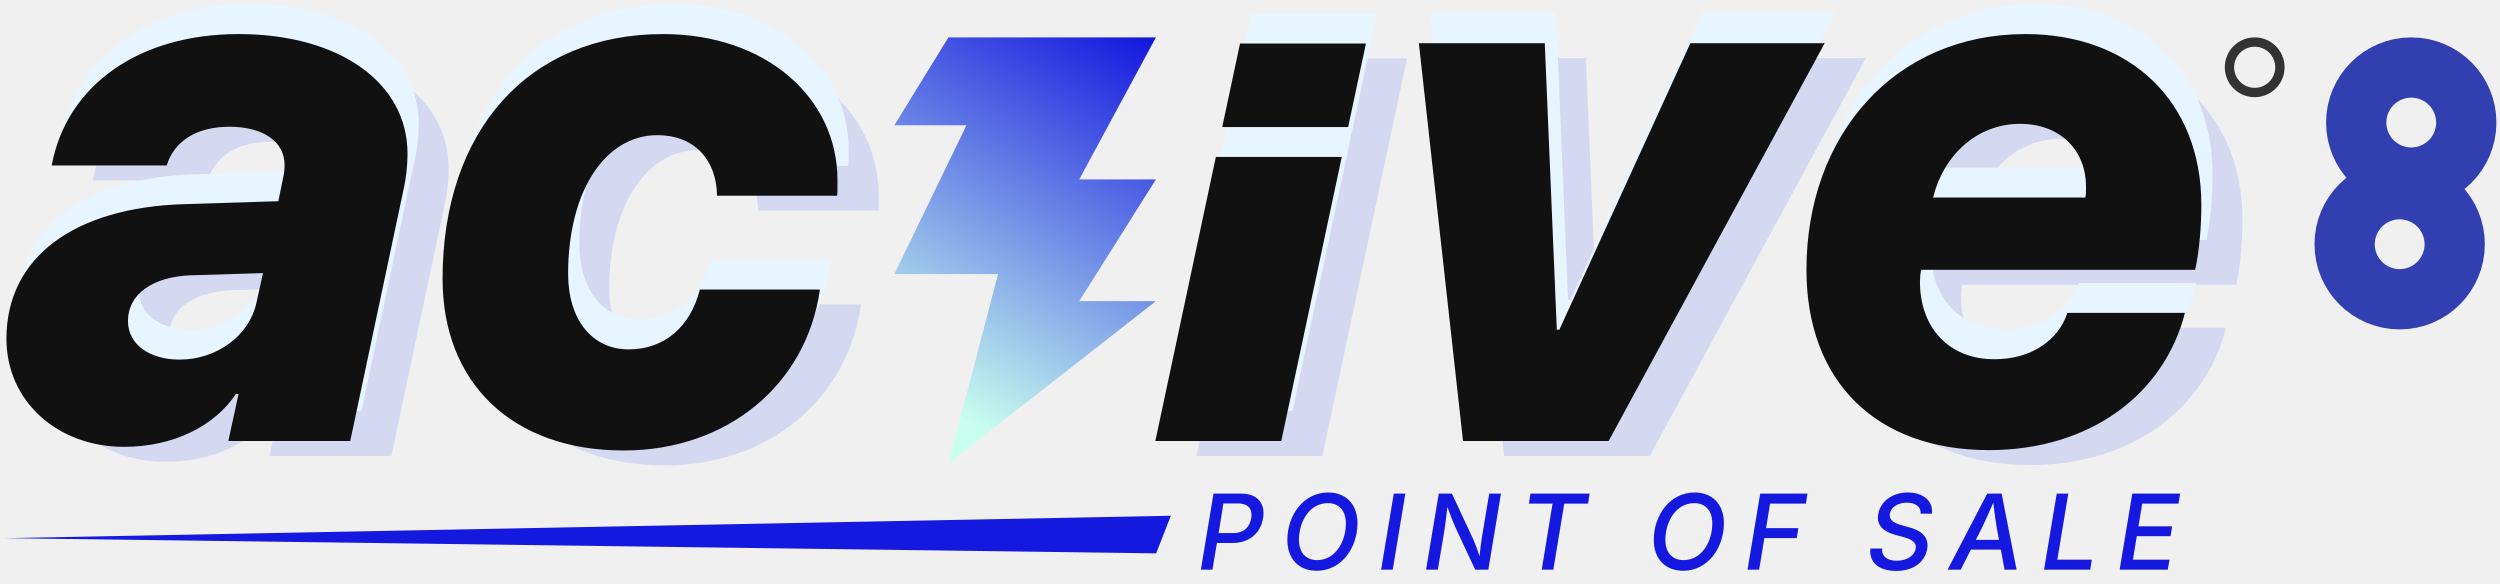
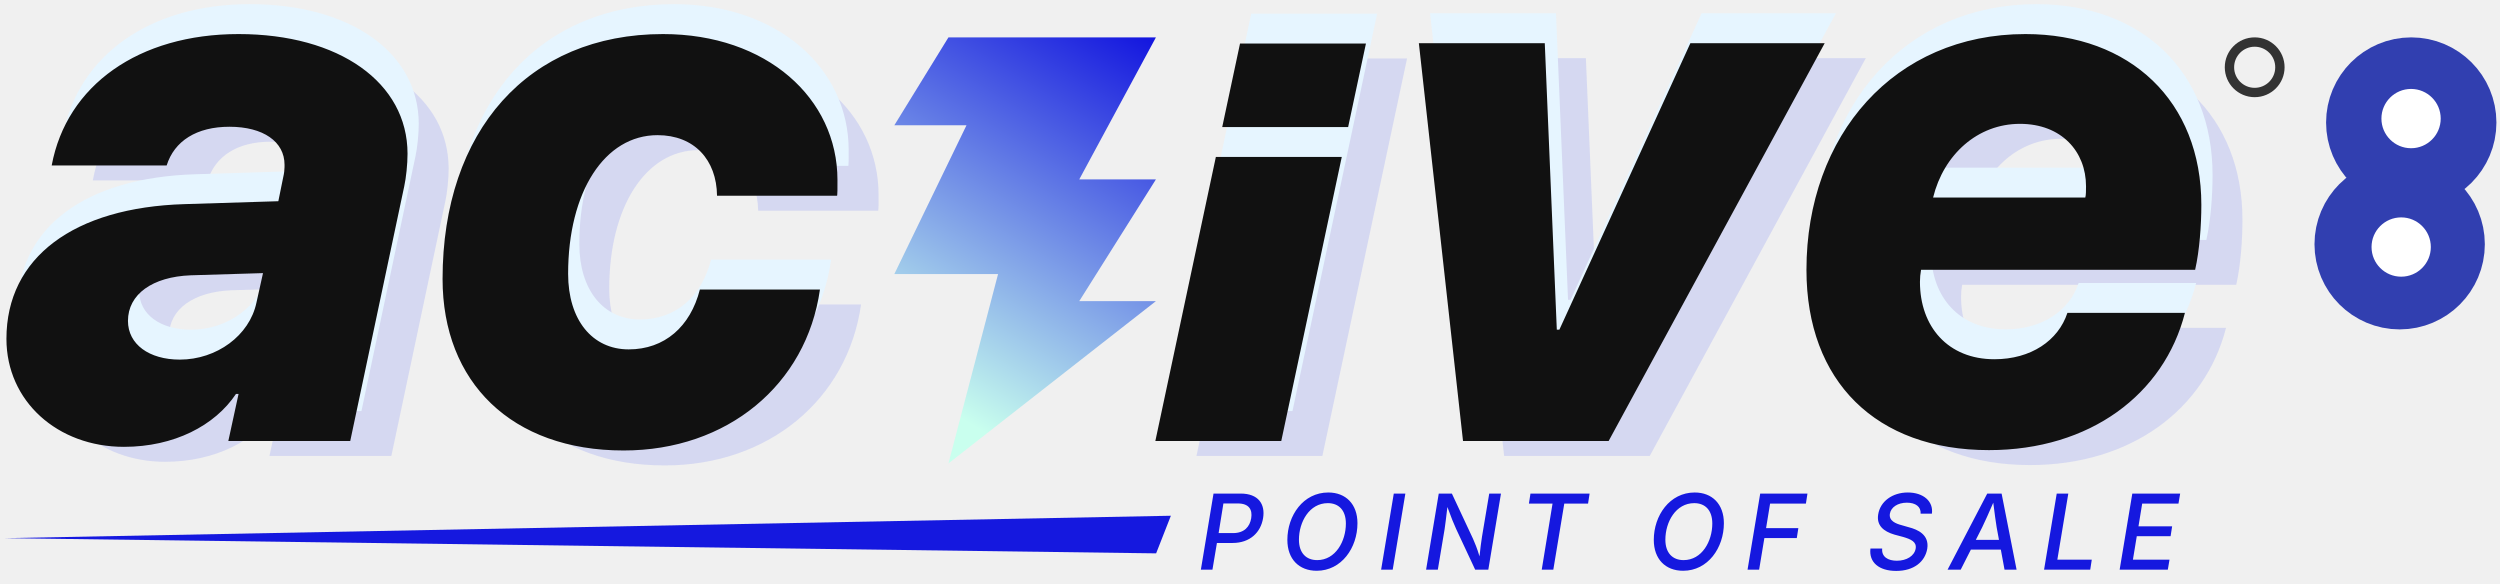
<svg xmlns="http://www.w3.org/2000/svg" width="253px" height="59px" viewBox="0 0 253 59" version="1.1">
  <defs>
    <linearGradient x1="68.852%" y1="-9.984%" x2="31.148%" y2="91.566%" id="linearGradient-1">
      <stop stop-color="#1518DF" offset="0%" />
      <stop stop-color="#C9FFEE" offset="100%" />
    </linearGradient>
  </defs>
  <g id="Page-1" stroke="none" stroke-width="1" fill="none" fill-rule="evenodd">
    <g id="splash" transform="translate(-593, -483)">
      <g id="Group" transform="translate(593, 483)">
        <path d="M16.704,46.733 C21.765,46.733 25.901,44.59 28.043,41.377 L28.302,41.377 L27.268,46.142 L39.604,46.142 L45.07,20.361 C45.255,19.512 45.403,18.145 45.403,17.074 C45.403,9.872 38.496,4.96 28.302,4.96 C18.219,4.96 10.906,10.13 9.391,18.256 L21.026,18.256 C21.801,15.781 24.054,14.341 27.379,14.341 C30.814,14.341 32.956,15.855 32.956,18.182 C32.956,18.552 32.956,18.884 32.808,19.512 L32.328,21.876 L22.836,22.171 C11.644,22.504 4.812,27.564 4.812,35.8 C4.812,42.116 9.982,46.733 16.704,46.733 Z M22.355,37.905 C19.253,37.905 17.111,36.354 17.111,33.99 C17.111,31.294 19.585,29.521 23.464,29.373 L30.777,29.152 L30.112,32.143 C29.41,35.468 26.086,37.905 22.355,37.905 Z M67.268,47.102 C77.757,47.102 85.772,40.454 87.139,30.814 L74.987,30.814 C74.027,34.581 71.405,36.871 67.785,36.871 C64.092,36.871 61.654,33.879 61.654,29.226 C61.654,20.915 65.347,15.19 70.703,15.19 C74.433,15.19 76.686,17.702 76.723,21.322 L88.875,21.322 L88.889,21.223 C88.912,21.039 88.912,20.796 88.912,19.733 C88.912,11.46 81.746,4.96 71.257,4.96 C57.628,4.96 48.948,14.747 48.948,29.743 C48.948,40.195 55.929,47.102 67.268,47.102 Z M133.824,46.142 L142.393,5.92 L129.651,5.92 L121.082,46.142 L133.824,46.142 Z M166.954,46.142 L188.82,5.883 L175.228,5.883 L161.968,34.877 L161.71,34.877 L160.491,5.883 L147.748,5.883 L152.218,46.142 L166.954,46.142 Z M205.44,47.065 C215.671,47.065 223.169,41.414 225.274,33.178 L213.381,33.178 C212.458,35.985 209.688,37.868 205.994,37.868 C201.304,37.868 198.46,34.581 198.46,30.038 C198.46,29.632 198.497,29.226 198.57,28.819 L226.308,28.819 C226.752,26.862 226.936,24.313 226.936,22.245 C226.936,11.756 219.734,4.96 209.134,4.96 C195.874,4.96 186.973,15.19 186.973,28.819 C186.973,40.121 194.028,47.065 205.44,47.065 Z M215.191,21.506 L199.789,21.506 C200.86,17.148 204.295,14.045 208.58,14.045 C212.79,14.045 215.265,16.853 215.265,20.361 C215.265,20.768 215.265,21.285 215.191,21.506 Z" id="active" fill-opacity="0.133" fill="#2940FE" fill-rule="nonzero" />
        <path d="M13.679,42.194 C18.739,42.194 22.876,40.052 25.018,36.839 L25.276,36.839 L24.242,41.603 L36.578,41.603 L42.045,15.823 C42.229,14.973 42.377,13.607 42.377,12.536 C42.377,5.333 35.47,0.421 25.276,0.421 C15.193,0.421 7.88,5.592 6.366,13.718 L18,13.718 C18.776,11.243 21.029,9.802 24.353,9.802 C27.788,9.802 29.93,11.317 29.93,13.644 C29.93,14.013 29.93,14.345 29.782,14.973 L29.302,17.337 L19.81,17.633 C8.619,17.965 1.786,23.025 1.786,31.261 C1.786,37.577 6.957,42.194 13.679,42.194 Z M19.33,33.367 C16.227,33.367 14.085,31.815 14.085,29.452 C14.085,26.755 16.56,24.983 20.438,24.835 L27.751,24.613 L27.086,27.605 C26.384,30.929 23.06,33.367 19.33,33.367 Z M64.242,42.563 C74.732,42.563 82.747,35.915 84.113,26.275 L71.962,26.275 C71.001,30.043 68.379,32.333 64.759,32.333 C61.066,32.333 58.628,29.341 58.628,24.687 C58.628,16.377 62.322,10.652 67.677,10.652 C71.408,10.652 73.661,13.163 73.698,16.783 L85.849,16.783 L85.864,16.684 C85.886,16.5 85.886,16.257 85.886,15.195 C85.886,6.922 78.721,0.421 68.231,0.421 C54.602,0.421 45.923,10.209 45.923,25.204 C45.923,35.657 52.903,42.563 64.242,42.563 Z M130.798,41.603 L139.367,1.381 L126.625,1.381 L118.056,41.603 L130.798,41.603 Z M163.929,41.603 L185.794,1.344 L172.202,1.344 L158.943,30.338 L158.684,30.338 L157.465,1.344 L144.723,1.344 L149.192,41.603 L163.929,41.603 Z M202.415,42.527 C212.646,42.527 220.143,36.876 222.249,28.639 L210.356,28.639 C209.432,31.446 206.662,33.33 202.969,33.33 C198.278,33.33 195.434,30.043 195.434,25.5 C195.434,25.093 195.471,24.687 195.545,24.281 L223.283,24.281 C223.726,22.323 223.911,19.775 223.911,17.706 C223.911,7.217 216.708,0.421 206.108,0.421 C192.849,0.421 183.947,10.652 183.947,24.281 C183.947,35.583 191.002,42.527 202.415,42.527 Z M212.165,16.968 L196.764,16.968 C197.835,12.609 201.27,9.507 205.554,9.507 C209.765,9.507 212.239,12.314 212.239,15.823 C212.239,16.229 212.239,16.746 212.165,16.968 Z" id="active" fill="#E6F5FF" fill-rule="nonzero" />
        <path d="M67.097,3.447 C77.586,3.447 84.751,9.947 84.751,18.221 C84.751,19.283 84.751,19.526 84.729,19.71 L84.729,19.71 L84.714,19.809 L72.563,19.809 C72.526,16.189 70.273,13.678 66.543,13.678 C61.187,13.678 57.494,19.402 57.494,27.713 C57.494,32.367 59.931,35.358 63.625,35.358 C67.244,35.358 69.867,33.068 70.827,29.301 L70.827,29.301 L82.978,29.301 C81.612,38.941 73.597,45.589 63.108,45.589 C51.769,45.589 44.788,38.682 44.788,28.23 C44.788,13.234 53.468,3.447 67.097,3.447 Z M204.973,3.447 C215.574,3.447 222.776,10.243 222.776,20.732 C222.776,22.8 222.591,25.349 222.148,27.306 L222.148,27.306 L194.41,27.306 C194.336,27.713 194.299,28.119 194.299,28.525 C194.299,33.068 197.143,36.355 201.834,36.355 C205.527,36.355 208.298,34.472 209.221,31.665 L209.221,31.665 L221.114,31.665 C219.009,39.901 211.511,45.552 201.28,45.552 C189.867,45.552 182.813,38.608 182.813,27.306 C182.813,13.678 191.714,3.447 204.973,3.447 Z M24.142,3.447 C34.336,3.447 41.242,8.359 41.242,15.561 C41.242,16.632 41.095,17.999 40.91,18.848 L40.91,18.848 L35.444,44.629 L23.107,44.629 L24.142,39.864 L23.883,39.864 C21.741,43.078 17.604,45.22 12.544,45.22 C5.822,45.22 0.651,40.603 0.651,34.287 C0.651,26.051 7.484,20.991 18.675,20.658 L18.675,20.658 L28.168,20.363 L28.648,17.999 C28.763,17.511 28.788,17.201 28.794,16.914 L28.795,16.669 C28.795,14.342 26.653,12.828 23.218,12.828 C19.894,12.828 17.641,14.269 16.866,16.743 L16.866,16.743 L5.231,16.743 C6.745,8.618 14.058,3.447 24.142,3.447 Z M135.787,15.885 L129.664,44.629 L116.921,44.629 L123.044,15.885 L135.787,15.885 Z M156.331,4.37 L157.549,33.364 L157.808,33.364 L171.067,4.37 L184.659,4.37 L162.794,44.629 L148.057,44.629 L143.588,4.37 L156.331,4.37 Z M26.616,27.639 L19.303,27.861 C15.425,28.008 12.95,29.781 12.95,32.477 C12.95,34.841 15.093,36.392 18.195,36.392 C21.926,36.392 25.25,33.955 25.951,30.631 L25.951,30.631 L26.616,27.639 Z M204.419,12.533 C200.135,12.533 196.7,15.635 195.629,19.993 L195.629,19.993 L211.031,19.993 C211.105,19.772 211.105,19.255 211.105,18.848 C211.105,15.34 208.63,12.533 204.419,12.533 Z M138.233,4.407 L136.431,12.859 L123.689,12.859 L125.49,4.407 L138.233,4.407 Z" id="Combined-Shape" fill="#111111" fill-rule="nonzero" />
        <polygon id="Path-2" fill="url(#linearGradient-1)" points="95.983 3.782 116.98 3.782 109.221 18.154 116.98 18.154 109.221 30.473 116.98 30.473 95.983 46.898 101.004 27.735 90.506 27.735 97.809 12.679 90.506 12.679" />
        <polygon id="Rectangle" fill="#1518DF" points="118.492 52.193 117 56 0.492 54.462" />
        <g id="Group-2" transform="translate(234.2257, 3.782104)" stroke="#313FB0" stroke-width="11.141">
          <circle id="Oval" cx="9.793" cy="8.62" r="3.049" />
          <circle id="Oval" cx="8.62" cy="20.934" r="3.049" />
        </g>
        <circle id="Oval" stroke="#333333" stroke-width="0.946" cx="228.174" cy="6.808" r="2.553" />
        <text id="POINT-OF-SALE" font-family="SFProText-SemiboldItalic, SF Pro Text" font-size="10.59" font-style="italic" font-weight="500" letter-spacing="1.664" fill="#1518DF">
          <tspan x="121.153" y="57.655">POINT OF SALE</tspan>
        </text>
+         <circle id="Oval" fill="#FFFFFF" cx="244" cy="12" r="3" />
+         <circle id="Oval" fill="#FFFFFF" cx="243" cy="25" r="3" />
      </g>
    </g>
  </g>
</svg>
